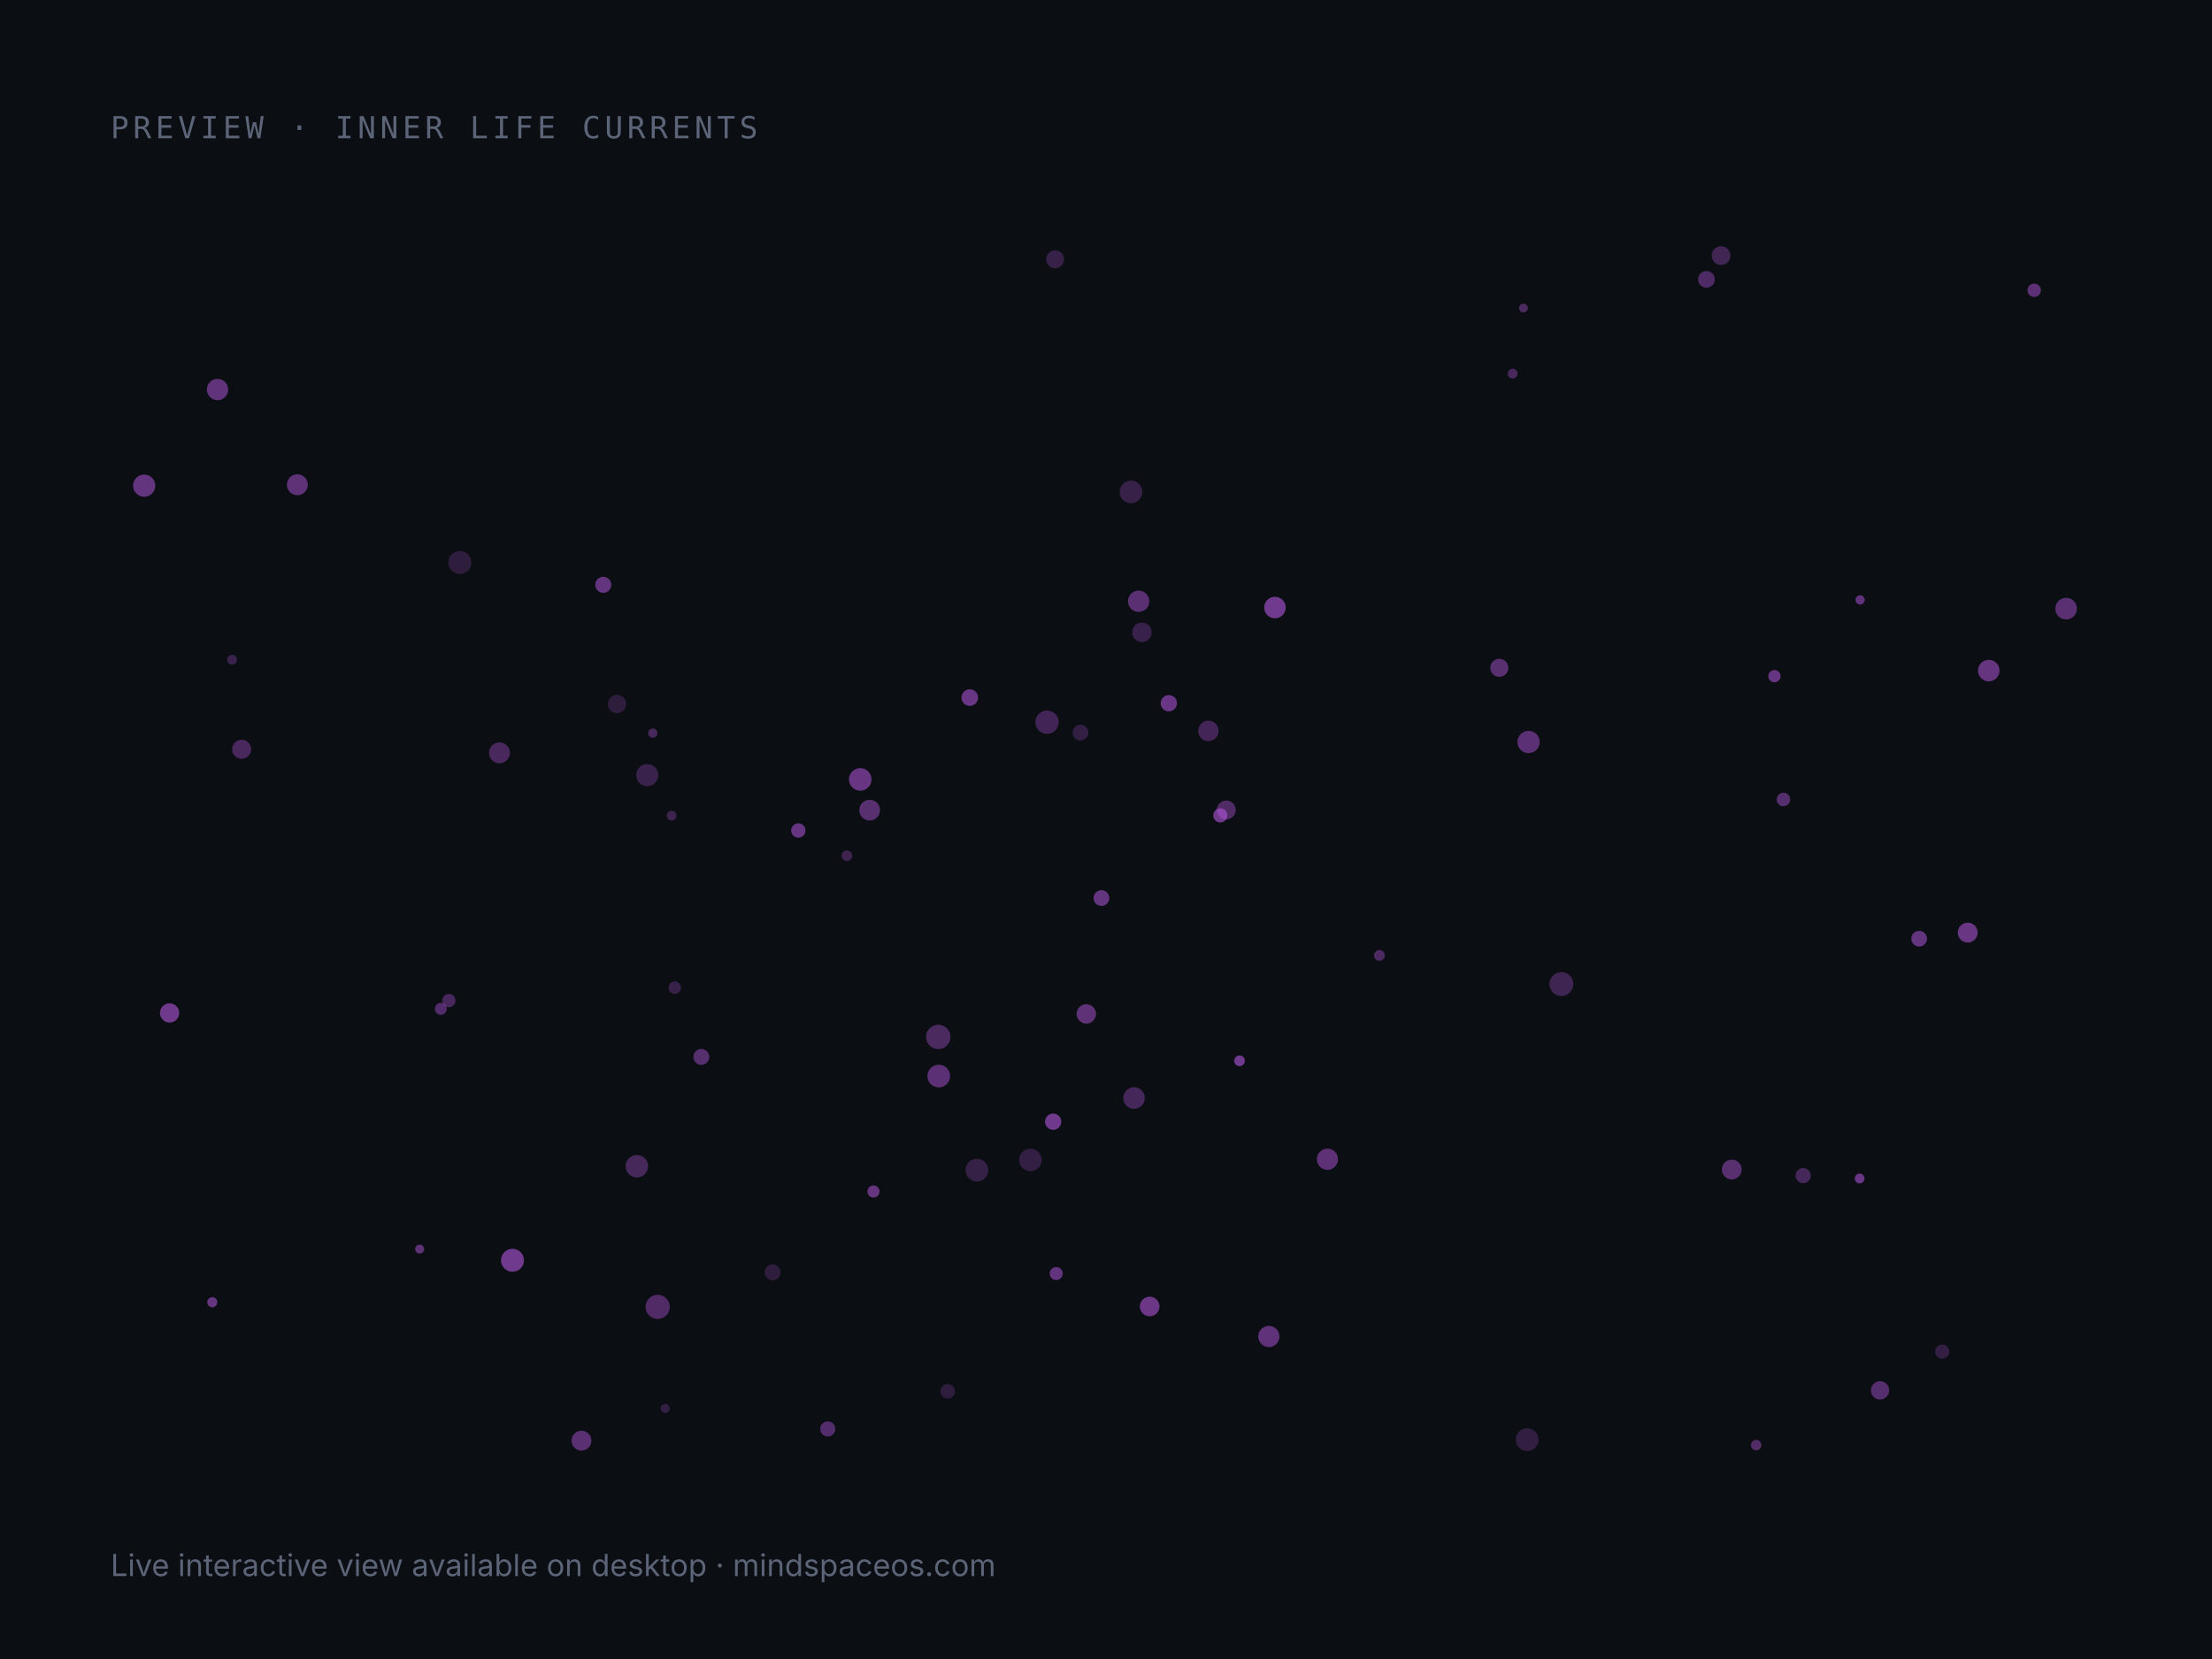
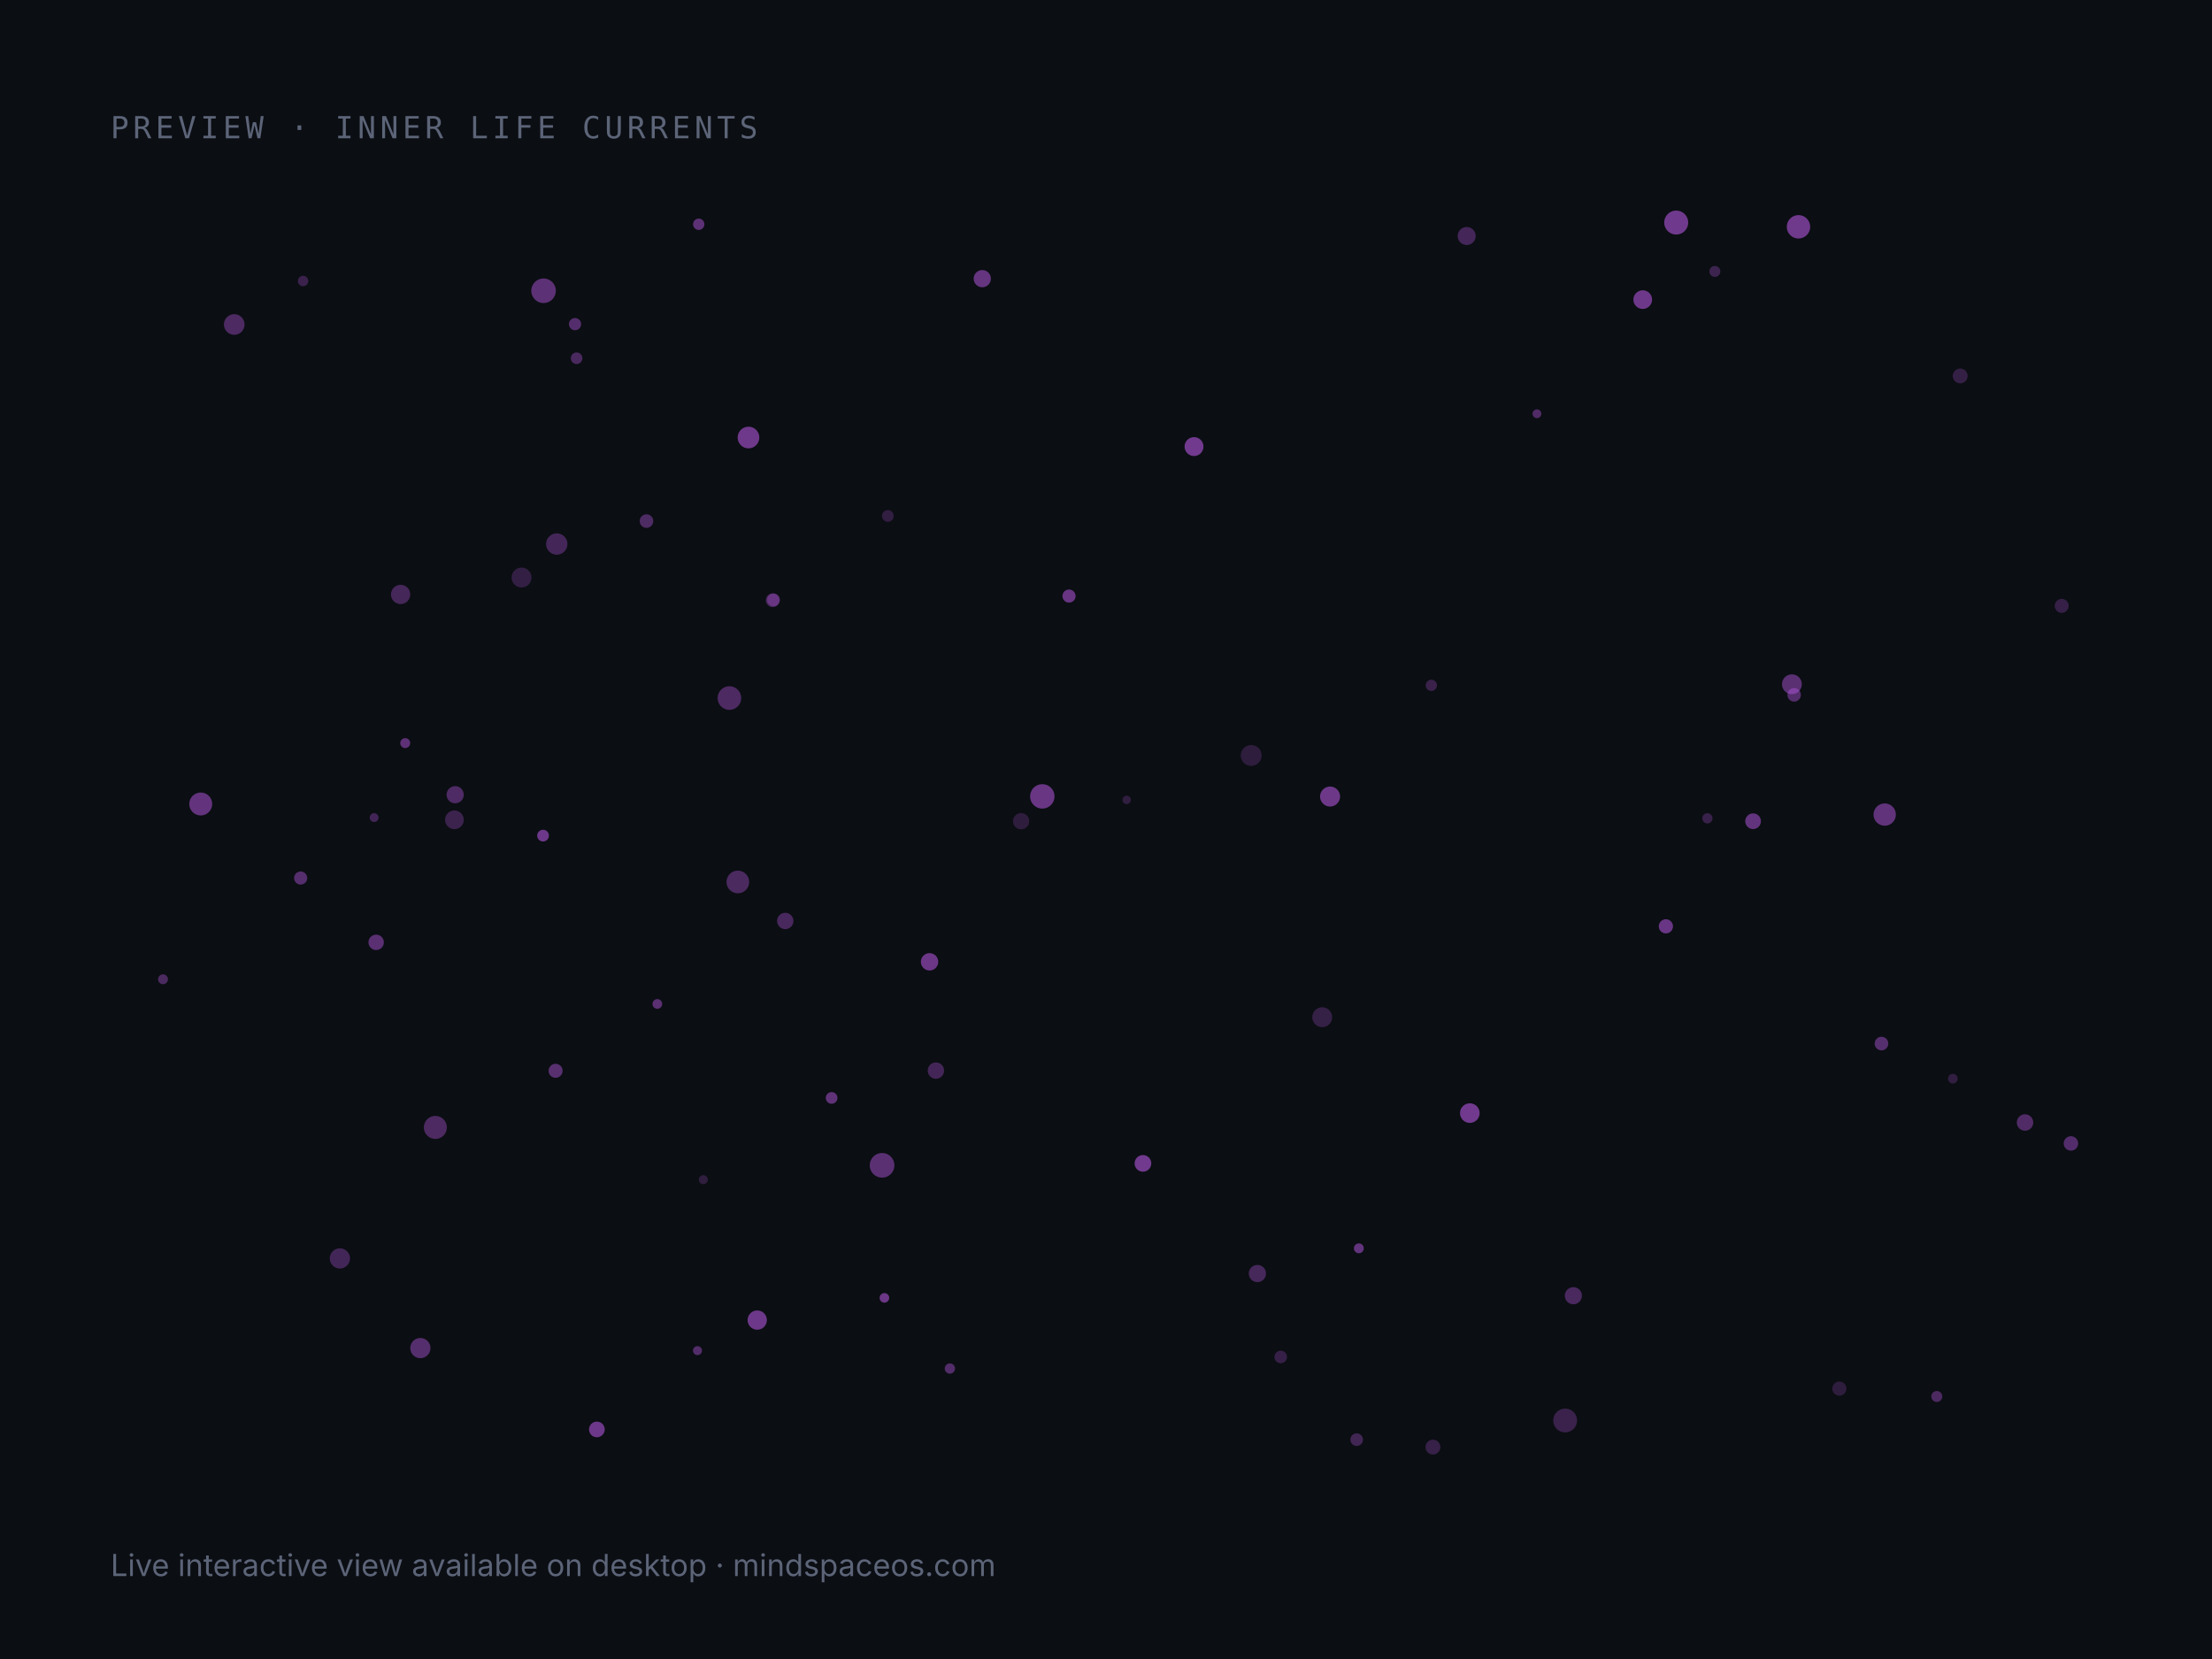
<svg xmlns="http://www.w3.org/2000/svg" viewBox="0 0 1600 1200" preserveAspectRatio="xMidYMid meet">
  <rect width="1600" height="1200" fill="#0B0E13" />
-   <circle cx="763.192" cy="187.541" r="6.499" fill="#B557E0" opacity="0.264" />
-   <circle cx="845.442" cy="508.653" r="5.916" fill="#B557E0" opacity="0.549" />
-   <circle cx="1104.612" cy="1041.341" r="8.263" fill="#B557E0" opacity="0.223" />
-   <circle cx="1438.526" cy="485.067" r="7.807" fill="#B557E0" opacity="0.53" />
-   <circle cx="785.752" cy="733.387" r="7.024" fill="#B557E0" opacity="0.49" />
-   <circle cx="622.239" cy="563.78" r="8.178" fill="#B557E0" opacity="0.544" />
-   <circle cx="701.465" cy="504.587" r="6.012" fill="#B557E0" opacity="0.547" />
-   <circle cx="823.609" cy="434.92" r="7.729" fill="#B557E0" opacity="0.47" />
-   <circle cx="629.047" cy="586.008" r="7.517" fill="#B557E0" opacity="0.454" />
-   <circle cx="1304.295" cy="850.357" r="5.51" fill="#B557E0" opacity="0.343" />
-   <circle cx="472.199" cy="530.252" r="3.36" fill="#B557E0" opacity="0.356" />
-   <circle cx="1283.524" cy="489.08" r="4.451" fill="#B557E0" opacity="0.538" />
-   <circle cx="763.993" cy="921.193" r="4.737" fill="#B557E0" opacity="0.522" />
-   <circle cx="324.685" cy="723.736" r="4.793" fill="#B557E0" opacity="0.357" />
-   <circle cx="1105.664" cy="536.709" r="8.062" fill="#B557E0" opacity="0.474" />
-   <circle cx="612.598" cy="618.992" r="3.846" fill="#B557E0" opacity="0.29" />
-   <circle cx="631.815" cy="861.855" r="4.389" fill="#B557E0" opacity="0.53" />
-   <circle cx="488.055" cy="714.411" r="4.489" fill="#B557E0" opacity="0.265" />
-   <circle cx="1494.465" cy="440.242" r="7.843" fill="#B557E0" opacity="0.468" />
-   <circle cx="167.858" cy="477.146" r="3.568" fill="#B557E0" opacity="0.271" />
-   <circle cx="820.267" cy="794.228" r="7.804" fill="#B557E0" opacity="0.351" />
-   <circle cx="960.16" cy="838.508" r="7.676" fill="#B557E0" opacity="0.485" />
-   <circle cx="761.787" cy="811.344" r="5.9" fill="#B557E0" opacity="0.588" />
-   <circle cx="361.287" cy="544.546" r="7.567" fill="#B557E0" opacity="0.361" />
-   <circle cx="1252.64" cy="845.939" r="7.175" fill="#B557E0" opacity="0.454" />
-   <circle cx="420.588" cy="1042.065" r="7.199" fill="#B557E0" opacity="0.462" />
-   <circle cx="1094.143" cy="270.243" r="3.574" fill="#B557E0" opacity="0.363" />
-   <circle cx="874.086" cy="528.662" r="7.405" fill="#B557E0" opacity="0.332" />
-   <circle cx="475.722" cy="945.314" r="8.756" fill="#B557E0" opacity="0.404" />
-   <circle cx="481.141" cy="1018.766" r="3.277" fill="#B557E0" opacity="0.232" />
-   <circle cx="157.344" cy="281.758" r="7.722" fill="#B557E0" opacity="0.507" />
-   <circle cx="153.557" cy="941.931" r="3.666" fill="#B557E0" opacity="0.533" />
-   <circle cx="1234.316" cy="202.067" r="6.042" fill="#B557E0" opacity="0.4" />
-   <circle cx="917.786" cy="966.714" r="7.681" fill="#B557E0" opacity="0.497" />
-   <circle cx="460.663" cy="843.596" r="8.139" fill="#B557E0" opacity="0.353" />
-   <circle cx="818.035" cy="355.822" r="8.208" fill="#B557E0" opacity="0.262" />
-   <circle cx="831.591" cy="945.009" r="7.114" fill="#B557E0" opacity="0.56" />
-   <circle cx="1423.31" cy="674.582" r="7.206" fill="#B557E0" opacity="0.553" />
-   <circle cx="1345.463" cy="433.919" r="3.33" fill="#B557E0" opacity="0.504" />
-   <circle cx="468.175" cy="560.664" r="8.033" fill="#B557E0" opacity="0.271" />
-   <circle cx="215.081" cy="350.631" r="7.579" fill="#B557E0" opacity="0.49" />
-   <circle cx="796.696" cy="649.588" r="5.722" fill="#B557E0" opacity="0.527" />
-   <circle cx="436.359" cy="423.021" r="5.825" fill="#B557E0" opacity="0.525" />
-   <circle cx="1101.933" cy="222.837" r="3.188" fill="#B557E0" opacity="0.376" />
-   <circle cx="332.628" cy="406.84" r="8.334" fill="#B557E0" opacity="0.206" />
-   <circle cx="558.845" cy="920.334" r="5.756" fill="#B557E0" opacity="0.209" />
-   <circle cx="1345.135" cy="852.447" r="3.543" fill="#B557E0" opacity="0.548" />
-   <circle cx="1388.179" cy="678.986" r="5.685" fill="#B557E0" opacity="0.527" />
-   <circle cx="1270.281" cy="1045.285" r="3.804" fill="#B557E0" opacity="0.411" />
-   <circle cx="507.288" cy="764.519" r="5.766" fill="#B557E0" opacity="0.443" />
-   <circle cx="882.673" cy="589.803" r="5.128" fill="#B557E0" opacity="0.588" />
-   <circle cx="598.753" cy="1033.59" r="5.494" fill="#B557E0" opacity="0.429" />
-   <circle cx="1290.013" cy="578.29" r="4.904" fill="#B557E0" opacity="0.439" />
-   <circle cx="485.835" cy="590.041" r="3.529" fill="#B557E0" opacity="0.296" />
-   <circle cx="446.261" cy="509.226" r="6.666" fill="#B557E0" opacity="0.211" />
-   <circle cx="825.962" cy="457.409" r="7.076" fill="#B557E0" opacity="0.267" />
-   <circle cx="122.661" cy="732.701" r="6.965" fill="#B557E0" opacity="0.586" />
-   <circle cx="1404.829" cy="977.672" r="5.134" fill="#B557E0" opacity="0.233" />
-   <circle cx="1359.881" cy="1005.655" r="6.642" fill="#B557E0" opacity="0.437" />
-   <circle cx="104.291" cy="351.305" r="8.057" fill="#B557E0" opacity="0.525" />
-   <circle cx="997.77" cy="691.07" r="3.917" fill="#B557E0" opacity="0.379" />
-   <circle cx="1471.404" cy="209.965" r="4.865" fill="#B557E0" opacity="0.475" />
-   <circle cx="174.771" cy="541.955" r="6.904" fill="#B557E0" opacity="0.362" />
-   <circle cx="781.555" cy="529.923" r="5.711" fill="#B557E0" opacity="0.235" />
-   <circle cx="896.584" cy="767.296" r="3.868" fill="#B557E0" opacity="0.592" />
-   <circle cx="745.315" cy="839.041" r="8.153" fill="#B557E0" opacity="0.234" />
-   <circle cx="757.346" cy="522.378" r="8.45" fill="#B557E0" opacity="0.326" />
-   <circle cx="303.557" cy="903.502" r="3.261" fill="#B557E0" opacity="0.49" />
-   <circle cx="685.465" cy="1006.336" r="5.27" fill="#B557E0" opacity="0.214" />
-   <circle cx="1244.911" cy="184.907" r="6.788" fill="#B557E0" opacity="0.317" />
-   <circle cx="318.873" cy="729.743" r="4.293" fill="#B557E0" opacity="0.427" />
-   <circle cx="679.027" cy="778.351" r="8.219" fill="#B557E0" opacity="0.473" />
-   <circle cx="706.629" cy="846.414" r="8.263" fill="#B557E0" opacity="0.251" />
-   <circle cx="678.663" cy="750.054" r="8.829" fill="#B557E0" opacity="0.377" />
-   <circle cx="370.701" cy="911.591" r="8.328" fill="#B557E0" opacity="0.597" />
-   <circle cx="577.464" cy="600.744" r="5.191" fill="#B557E0" opacity="0.537" />
-   <circle cx="1129.386" cy="711.788" r="8.661" fill="#B557E0" opacity="0.306" />
-   <circle cx="922.217" cy="439.462" r="7.798" fill="#B557E0" opacity="0.597" />
-   <circle cx="887.023" cy="585.859" r="6.846" fill="#B557E0" opacity="0.403" />
-   <circle cx="1084.509" cy="483.059" r="6.55" fill="#B557E0" opacity="0.452" />
+   <circle cx="1268.051" cy="594.006" r="5.678" fill="#B557E0" opacity="0.523" />
+   <circle cx="1297.759" cy="502.602" r="4.889" fill="#B557E0" opacity="0.433" />
+   <circle cx="1212.446" cy="160.979" r="8.692" fill="#B557E0" opacity="0.592" />
+   <circle cx="814.946" cy="578.598" r="3.059" fill="#B557E0" opacity="0.216" />
+   <circle cx="1360.925" cy="754.844" r="4.937" fill="#B557E0" opacity="0.444" />
+   <circle cx="1491.296" cy="438.244" r="5.053" fill="#B557E0" opacity="0.255" />
+   <circle cx="402.727" cy="393.506" r="7.732" fill="#B557E0" opacity="0.339" />
+   <circle cx="475.468" cy="726.182" r="3.52" fill="#B557E0" opacity="0.463" />
+   <circle cx="753.929" cy="576.039" r="8.851" fill="#B557E0" opacity="0.553" />
+   <circle cx="304.064" cy="975.107" r="7.318" fill="#B557E0" opacity="0.437" />
+   <circle cx="982.891" cy="902.937" r="3.57" fill="#B557E0" opacity="0.52" />
+   <circle cx="217.467" cy="635.101" r="4.753" fill="#B557E0" opacity="0.434" />
+   <circle cx="558.888" cy="434.16" r="4.962" fill="#B557E0" opacity="0.345" />
+   <circle cx="1132.107" cy="1027.477" r="8.629" fill="#B557E0" opacity="0.28" />
+   <circle cx="672.368" cy="695.7" r="6.297" fill="#B557E0" opacity="0.567" />
+   <circle cx="909.507" cy="921.174" r="6.236" fill="#B557E0" opacity="0.355" />
+   <circle cx="392.806" cy="604.429" r="4.255" fill="#B557E0" opacity="0.577" />
+   <circle cx="245.854" cy="910.248" r="7.314" fill="#B557E0" opacity="0.333" />
+   <circle cx="431.736" cy="1033.949" r="5.684" fill="#B557E0" opacity="0.576" />
+   <circle cx="505.402" cy="162.213" r="4.11" fill="#B557E0" opacity="0.483" />
+   <circle cx="467.617" cy="376.924" r="4.924" fill="#B557E0" opacity="0.387" />
+   <circle cx="1240.411" cy="196.331" r="3.971" fill="#B557E0" opacity="0.296" />
+   <circle cx="981.326" cy="1041.335" r="4.556" fill="#B557E0" opacity="0.32" />
+   <circle cx="1417.865" cy="271.94" r="5.369" fill="#B557E0" opacity="0.249" />
+   <circle cx="1412.561" cy="780.229" r="3.524" fill="#B557E0" opacity="0.222" />
+   <circle cx="773.251" cy="431.15" r="4.753" fill="#B557E0" opacity="0.54" />
+   <circle cx="533.693" cy="637.949" r="8.209" fill="#B557E0" opacity="0.375" />
+   <circle cx="527.605" cy="504.92" r="8.559" fill="#B557E0" opacity="0.386" />
+   <circle cx="1111.702" cy="299.272" r="3.191" fill="#B557E0" opacity="0.405" />
+   <circle cx="117.912" cy="708.328" r="3.574" fill="#B557E0" opacity="0.377" />
+   <circle cx="956.396" cy="735.788" r="7.213" fill="#B557E0" opacity="0.25" />
+   <circle cx="1188.235" cy="216.718" r="6.763" fill="#B557E0" opacity="0.582" />
+   <circle cx="272.087" cy="681.618" r="5.574" fill="#B557E0" opacity="0.468" />
+   <circle cx="601.534" cy="794.162" r="4.23" fill="#B557E0" opacity="0.503" />
+   <circle cx="1063.164" cy="805.138" r="7.108" fill="#B557E0" opacity="0.598" />
+   <circle cx="1235.012" cy="591.904" r="3.719" fill="#B557E0" opacity="0.267" />
+   <circle cx="638.019" cy="842.904" r="8.93" fill="#B557E0" opacity="0.467" />
+   <circle cx="169.435" cy="234.718" r="7.48" fill="#B557E0" opacity="0.383" />
+   <circle cx="738.596" cy="593.998" r="5.886" fill="#B557E0" opacity="0.212" />
+   <circle cx="393.162" cy="210.31" r="8.904" fill="#B557E0" opacity="0.479" />
+   <circle cx="314.905" cy="815.491" r="8.343" fill="#B557E0" opacity="0.384" />
+   <circle cx="541.4" cy="316.47" r="7.847" fill="#B557E0" opacity="0.583" />
+   <circle cx="1464.758" cy="811.937" r="5.953" fill="#B557E0" opacity="0.408" />
+   <circle cx="863.67" cy="323.023" r="6.848" fill="#B557E0" opacity="0.599" />
+   <circle cx="329.24" cy="574.842" r="6.231" fill="#B557E0" opacity="0.394" />
+   <circle cx="401.868" cy="774.548" r="5.08" fill="#B557E0" opacity="0.455" />
+   <circle cx="219.224" cy="203.259" r="3.78" fill="#B557E0" opacity="0.279" />
+   <circle cx="145.195" cy="581.54" r="8.3" fill="#B557E0" opacity="0.518" />
+   <circle cx="1204.977" cy="670.037" r="5.141" fill="#B557E0" opacity="0.55" />
+   <circle cx="377.251" cy="417.754" r="7.205" fill="#B557E0" opacity="0.235" />
+   <circle cx="1363.255" cy="589.208" r="8.088" fill="#B557E0" opacity="0.506" />
+   <circle cx="547.731" cy="954.854" r="6.988" fill="#B557E0" opacity="0.578" />
+   <circle cx="417.072" cy="259.115" r="4.197" fill="#B557E0" opacity="0.371" />
+   <circle cx="1060.894" cy="170.709" r="6.528" fill="#B557E0" opacity="0.338" />
+   <circle cx="676.974" cy="774.404" r="5.931" fill="#B557E0" opacity="0.332" />
+   <circle cx="328.692" cy="592.989" r="6.776" fill="#B557E0" opacity="0.288" />
+   <circle cx="270.631" cy="591.377" r="3.195" fill="#B557E0" opacity="0.326" />
+   <circle cx="1330.449" cy="1004.423" r="5.116" fill="#B557E0" opacity="0.209" />
+   <circle cx="639.719" cy="938.781" r="3.481" fill="#B557E0" opacity="0.564" />
+   <circle cx="415.935" cy="234.454" r="4.431" fill="#B557E0" opacity="0.431" />
+   <circle cx="710.502" cy="201.56" r="6.237" fill="#B557E0" opacity="0.529" />
+   <circle cx="905.007" cy="546.436" r="7.579" fill="#B557E0" opacity="0.205" />
+   <circle cx="508.737" cy="853.289" r="3.249" fill="#B557E0" opacity="0.216" />
+   <circle cx="1497.95" cy="827.075" r="5.234" fill="#B557E0" opacity="0.428" />
+   <circle cx="962.073" cy="576.157" r="7.247" fill="#B557E0" opacity="0.572" />
+   <circle cx="1138.052" cy="937.234" r="6.196" fill="#B557E0" opacity="0.372" />
+   <circle cx="1400.93" cy="1010.108" r="3.976" fill="#B557E0" opacity="0.382" />
+   <circle cx="1296.127" cy="494.929" r="7.184" fill="#B557E0" opacity="0.465" />
+   <circle cx="1300.893" cy="164.058" r="8.484" fill="#B557E0" opacity="0.586" />
+   <circle cx="926.377" cy="981.521" r="4.548" fill="#B557E0" opacity="0.256" />
+   <circle cx="642.213" cy="373.201" r="4.264" fill="#B557E0" opacity="0.224" />
+   <circle cx="687.084" cy="989.893" r="3.728" fill="#B557E0" opacity="0.422" />
+   <circle cx="504.502" cy="976.941" r="3.262" fill="#B557E0" opacity="0.423" />
+   <circle cx="293.112" cy="537.506" r="3.606" fill="#B557E0" opacity="0.488" />
+   <circle cx="1035.328" cy="495.725" r="4.071" fill="#B557E0" opacity="0.277" />
+   <circle cx="559.575" cy="433.913" r="4.64" fill="#B557E0" opacity="0.303" />
+   <circle cx="289.77" cy="429.969" r="6.979" fill="#B557E0" opacity="0.343" />
+   <circle cx="568.005" cy="666.158" r="5.929" fill="#B557E0" opacity="0.363" />
+   <circle cx="826.721" cy="841.508" r="6.034" fill="#B557E0" opacity="0.6" />
+   <circle cx="1036.488" cy="1046.727" r="5.381" fill="#B557E0" opacity="0.261" />
  <text x="80" y="100" fill="#5C6478" font-family="ui-monospace, Menlo, monospace" font-size="22" letter-spacing="3">PREVIEW · INNER LIFE CURRENTS</text>
  <text x="80" y="1140" fill="#5C6478" font-family="Inter, system-ui, sans-serif" font-size="22">Live interactive view available on desktop · mindspaceos.com</text>
</svg>
